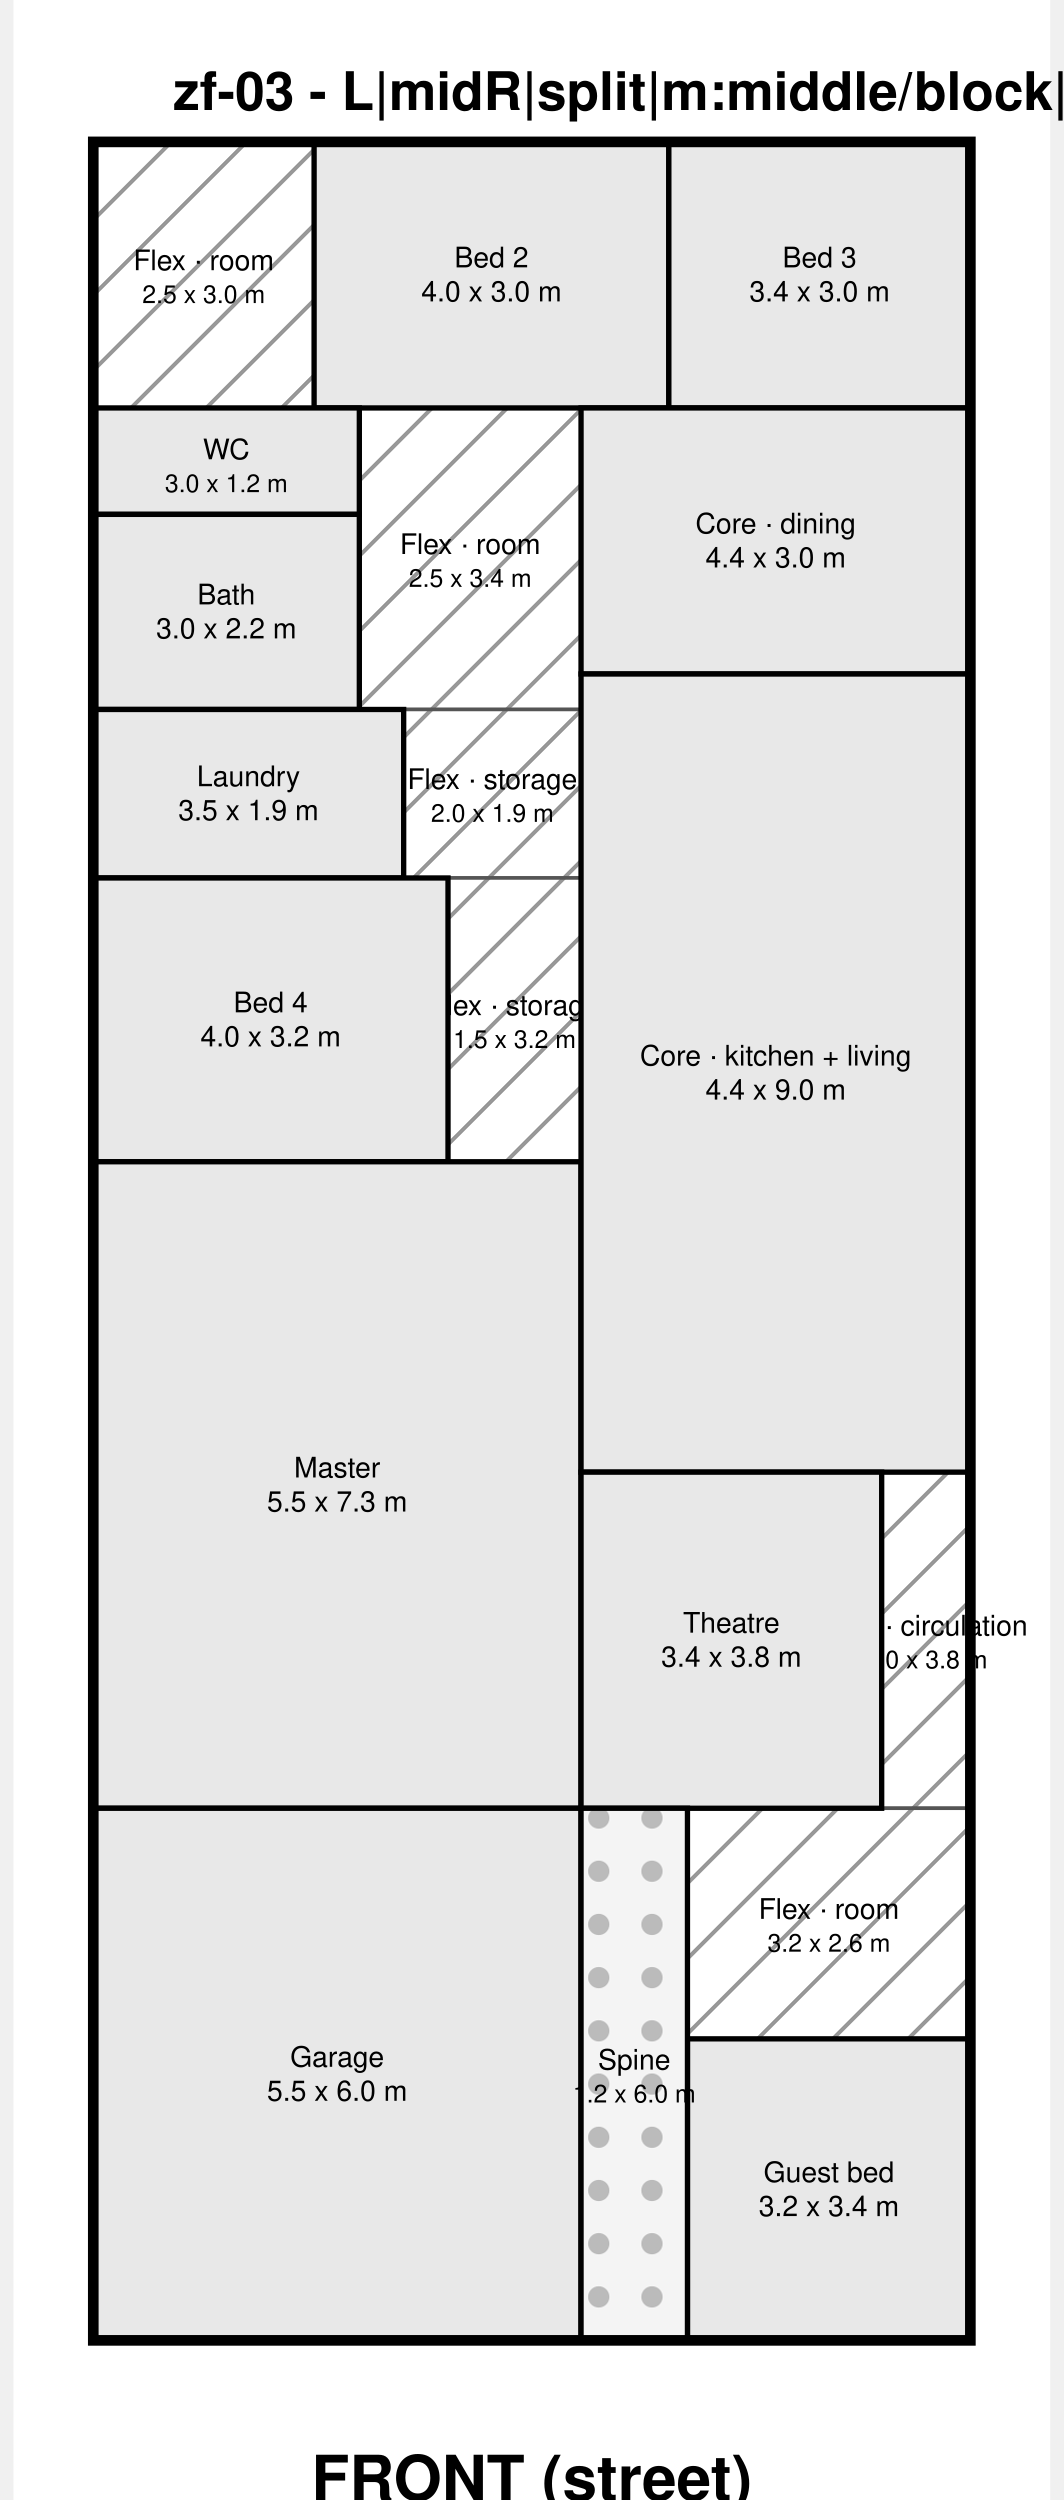
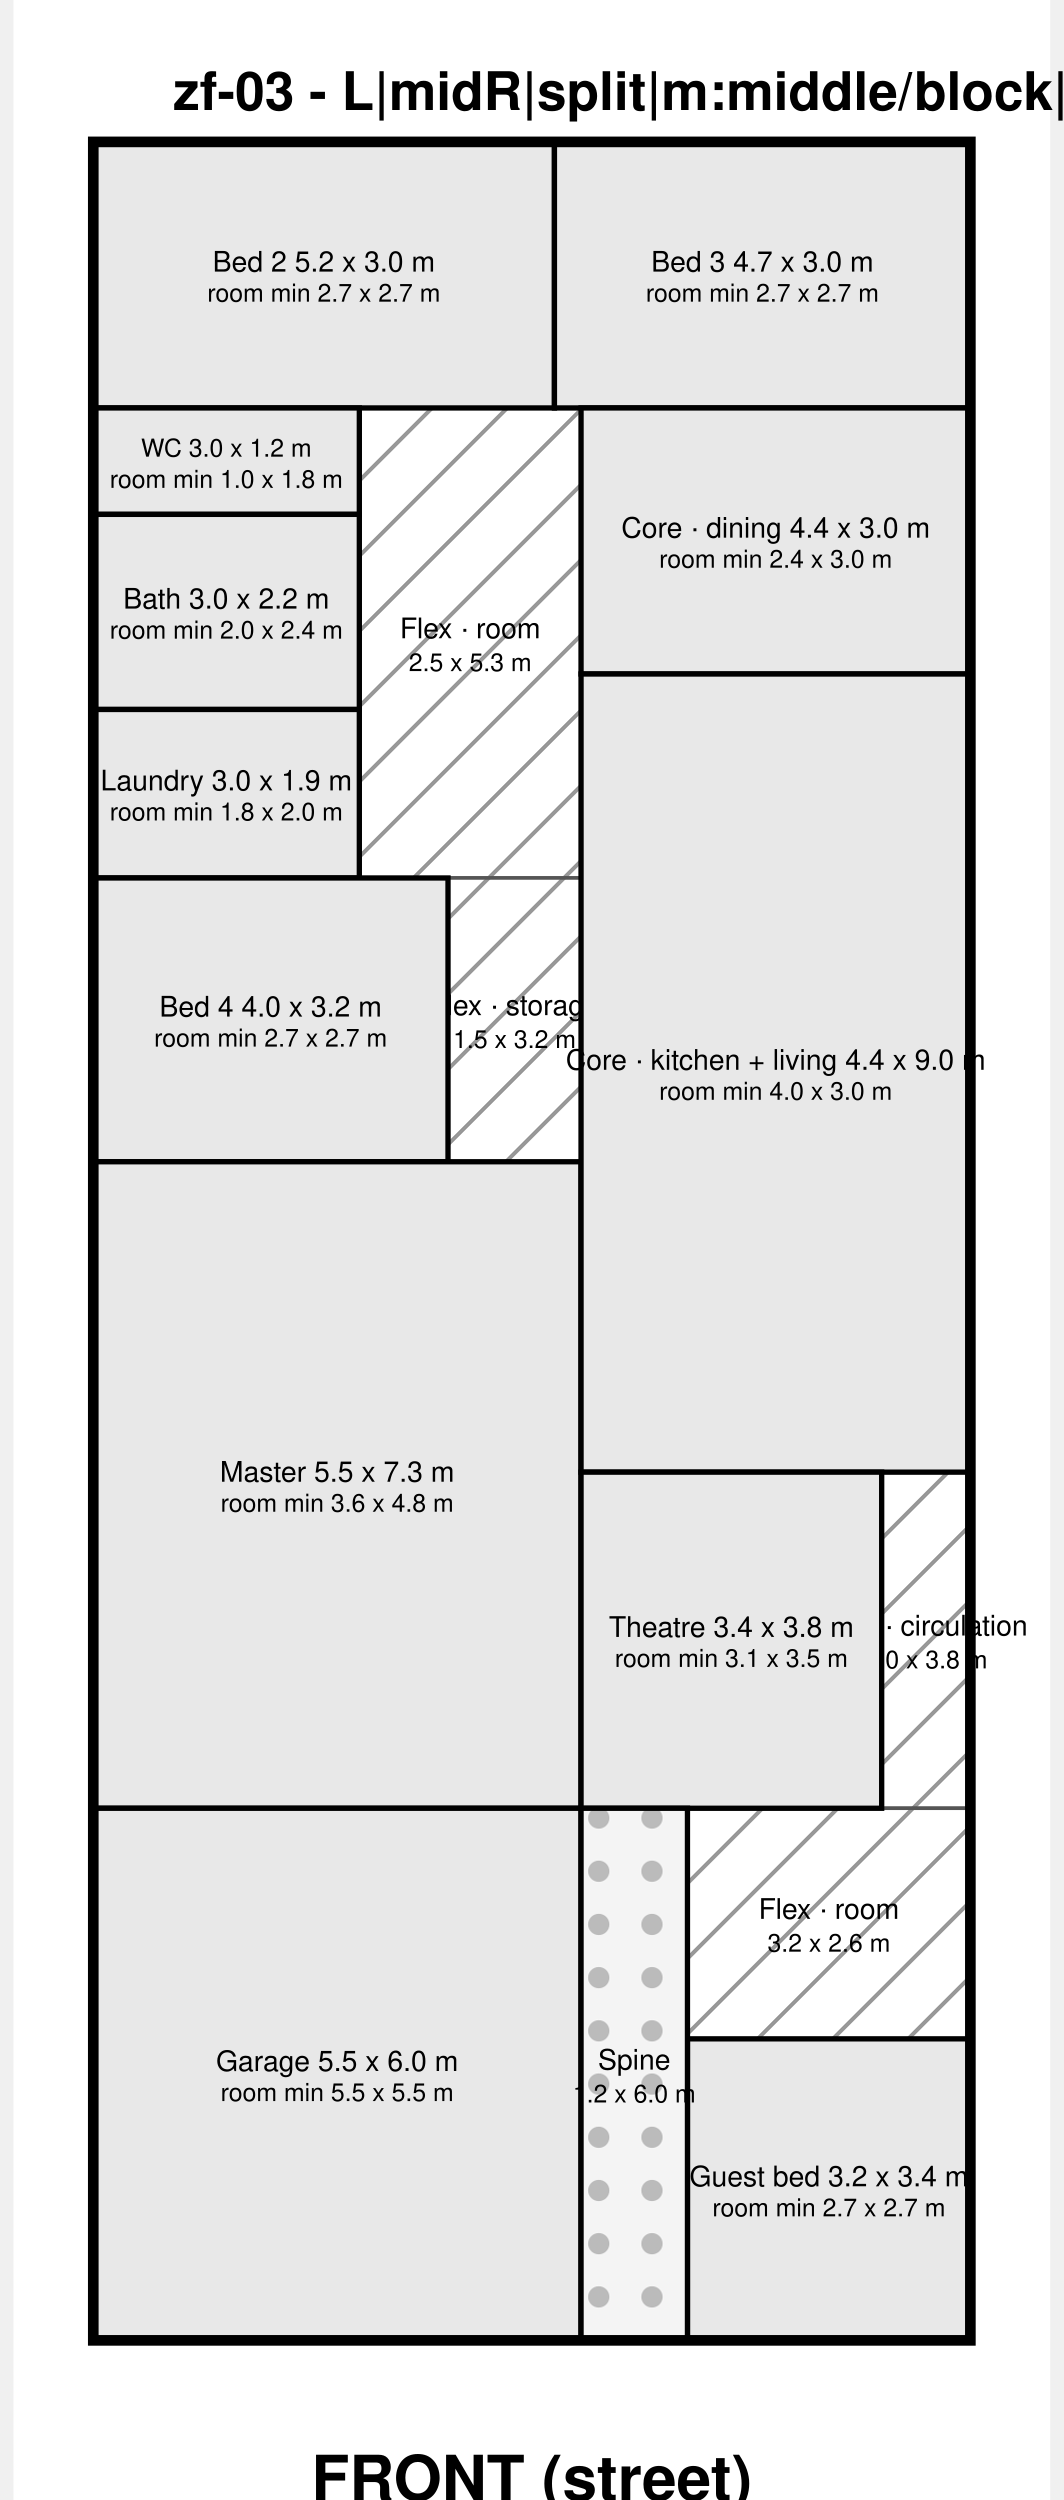
<svg xmlns="http://www.w3.org/2000/svg" width="585" height="1375" viewBox="-900 -1600 11690 28190" font-family="Helvetica, Arial, sans-serif" fill="#000">
  <defs>
    <pattern id="hatch" width="600" height="600" patternUnits="userSpaceOnUse" patternTransform="rotate(45)">
      <rect width="600" height="600" fill="#ffffff" />
      <line x1="0" y1="0" x2="0" y2="600" stroke="#999" stroke-width="90" />
    </pattern>
    <pattern id="hatch2" width="500" height="500" patternUnits="userSpaceOnUse" patternTransform="rotate(-45)">
      <rect width="500" height="500" fill="#ffffff" />
      <line x1="0" y1="0" x2="0" y2="500" stroke="#666" stroke-width="70" />
    </pattern>
    <pattern id="hatch3" width="600" height="600" patternUnits="userSpaceOnUse">
      <rect width="600" height="600" fill="#ffffff" />
      <line x1="0" y1="0" x2="0" y2="600" stroke="#aaa" stroke-width="60" />
      <line x1="0" y1="0" x2="600" y2="0" stroke="#aaa" stroke-width="60" />
    </pattern>
    <pattern id="dots" width="600" height="600" patternUnits="userSpaceOnUse">
      <rect width="600" height="600" fill="#f4f4f4" />
      <circle cx="300" cy="300" r="120" fill="#bbb" />
    </pattern>
  </defs>
  <rect x="-900" y="-1600" width="11690" height="28190" fill="#ffffff" />
-   <text x="900" y="-360" font-size="600" font-weight="bold">zf-03 - L|midR|split|m:middle/block|wet:split|rr:FBB|nofw|v0</text>
+   <text x="900" y="-360" font-size="600" font-weight="bold">zf-03 - L|midR|split|m:middle/block|wet:split|rr:FBFB|nofw|v0</text>
  <g>
-     <rect x="0" y="0" width="2490" height="3000" fill="url(#hatch)" stroke="#555" stroke-width="40" />
-     <text x="1245" y="1340" font-size="320" text-anchor="middle" dominant-baseline="middle">Flex · room</text>
-     <text x="1245" y="1724" font-size="280" text-anchor="middle" dominant-baseline="middle">2.5 x 3.0 m</text>
-   </g>
-   <g>
-     <rect x="3000" y="3000" width="2500" height="3400" fill="url(#hatch)" stroke="#555" stroke-width="40" />
-     <text x="4250" y="4540" font-size="320" text-anchor="middle" dominant-baseline="middle">Flex · room</text>
-     <text x="4250" y="4924" font-size="280" text-anchor="middle" dominant-baseline="middle">2.5 x 3.4 m</text>
-   </g>
-   <g>
-     <rect x="3500" y="6400" width="2000" height="1900" fill="url(#hatch)" stroke="#555" stroke-width="40" />
-     <text x="4500" y="7190" font-size="320" text-anchor="middle" dominant-baseline="middle">Flex · storage</text>
-     <text x="4500" y="7574" font-size="280" text-anchor="middle" dominant-baseline="middle">2.0 x 1.9 m</text>
+     <rect x="3000" y="3000" width="2500" height="5300" fill="url(#hatch)" stroke="#555" stroke-width="40" />
+     <text x="4250" y="5490" font-size="320" text-anchor="middle" dominant-baseline="middle">Flex · room</text>
+     <text x="4250" y="5874" font-size="280" text-anchor="middle" dominant-baseline="middle">2.5 x 5.3 m</text>
  </g>
  <g>
    <rect x="4000" y="8300" width="1500" height="3200" fill="url(#hatch)" stroke="#555" stroke-width="40" />
    <text x="4750" y="9740" font-size="320" text-anchor="middle" dominant-baseline="middle">Flex · storage</text>
    <text x="4750" y="10124" font-size="280" text-anchor="middle" dominant-baseline="middle">1.5 x 3.2 m</text>
  </g>
  <g>
    <rect x="8890" y="15000" width="1000" height="3790" fill="url(#hatch)" stroke="#555" stroke-width="40" />
    <text x="9390" y="16735" font-size="320" text-anchor="middle" dominant-baseline="middle">Flex · circulation</text>
    <text x="9390" y="17119" font-size="280" text-anchor="middle" dominant-baseline="middle">1.0 x 3.8 m</text>
  </g>
  <g>
    <rect x="6700" y="18790" width="3190" height="2600" fill="url(#hatch)" stroke="#555" stroke-width="40" />
    <text x="8295" y="19930" font-size="320" text-anchor="middle" dominant-baseline="middle">Flex · room</text>
    <text x="8295" y="20314" font-size="280" text-anchor="middle" dominant-baseline="middle">3.2 x 2.6 m</text>
  </g>
  <g>
-     <rect x="2490" y="0" width="4000" height="3000" fill="#e8e8e8" stroke="#000" stroke-width="60" />
-     <text x="4490" y="1308" font-size="320" text-anchor="middle" dominant-baseline="middle">Bed 2</text>
-     <text x="4490" y="1692" font-size="320" text-anchor="middle" dominant-baseline="middle">4.0 x 3.0 m</text>
+     <rect x="0" y="0" width="5200" height="3000" fill="#e8e8e8" stroke="#000" stroke-width="60" />
+     <text x="2600" y="1356" font-size="320" text-anchor="middle" dominant-baseline="middle">Bed 2 5.2 x 3.0 m</text>
+     <text x="2600" y="1708" font-size="280" text-anchor="middle" dominant-baseline="middle">room min 2.7 x 2.7 m</text>
  </g>
  <g>
-     <rect x="6490" y="0" width="3400" height="3000" fill="#e8e8e8" stroke="#000" stroke-width="60" />
-     <text x="8190" y="1308" font-size="320" text-anchor="middle" dominant-baseline="middle">Bed 3</text>
-     <text x="8190" y="1692" font-size="320" text-anchor="middle" dominant-baseline="middle">3.4 x 3.0 m</text>
+     <rect x="5200" y="0" width="4690" height="3000" fill="#e8e8e8" stroke="#000" stroke-width="60" />
+     <text x="7545" y="1356" font-size="320" text-anchor="middle" dominant-baseline="middle">Bed 3 4.7 x 3.0 m</text>
+     <text x="7545" y="1708" font-size="280" text-anchor="middle" dominant-baseline="middle">room min 2.7 x 2.7 m</text>
  </g>
  <g>
    <rect x="0" y="3000" width="3000" height="1200" fill="#e8e8e8" stroke="#000" stroke-width="60" />
-     <text x="1500" y="3472" font-size="320" text-anchor="middle" dominant-baseline="middle">WC</text>
-     <text x="1500" y="3856" font-size="280" text-anchor="middle" dominant-baseline="middle">3.0 x 1.2 m</text>
+     <text x="1500" y="3456" font-size="280" text-anchor="middle" dominant-baseline="middle">WC 3.0 x 1.2 m</text>
+     <text x="1500" y="3808" font-size="280" text-anchor="middle" dominant-baseline="middle">room min 1.0 x 1.8 m</text>
  </g>
  <g>
    <rect x="0" y="4200" width="3000" height="2200" fill="#e8e8e8" stroke="#000" stroke-width="60" />
-     <text x="1500" y="5108" font-size="320" text-anchor="middle" dominant-baseline="middle">Bath</text>
-     <text x="1500" y="5492" font-size="320" text-anchor="middle" dominant-baseline="middle">3.0 x 2.2 m</text>
+     <text x="1500" y="5156" font-size="320" text-anchor="middle" dominant-baseline="middle">Bath 3.0 x 2.2 m</text>
+     <text x="1500" y="5508" font-size="280" text-anchor="middle" dominant-baseline="middle">room min 2.0 x 2.4 m</text>
  </g>
  <g>
-     <rect x="0" y="6400" width="3500" height="1900" fill="#e8e8e8" stroke="#000" stroke-width="60" />
-     <text x="1750" y="7158" font-size="320" text-anchor="middle" dominant-baseline="middle">Laundry</text>
-     <text x="1750" y="7542" font-size="320" text-anchor="middle" dominant-baseline="middle">3.5 x 1.9 m</text>
+     <rect x="0" y="6400" width="3000" height="1900" fill="#e8e8e8" stroke="#000" stroke-width="60" />
+     <text x="1500" y="7206" font-size="320" text-anchor="middle" dominant-baseline="middle">Laundry 3.0 x 1.9 m</text>
+     <text x="1500" y="7558" font-size="280" text-anchor="middle" dominant-baseline="middle">room min 1.8 x 2.0 m</text>
  </g>
  <g>
    <rect x="0" y="8300" width="4000" height="3200" fill="#e8e8e8" stroke="#000" stroke-width="60" />
-     <text x="2000" y="9708" font-size="320" text-anchor="middle" dominant-baseline="middle">Bed 4</text>
-     <text x="2000" y="10092" font-size="320" text-anchor="middle" dominant-baseline="middle">4.0 x 3.2 m</text>
+     <text x="2000" y="9756" font-size="320" text-anchor="middle" dominant-baseline="middle">Bed 4 4.0 x 3.2 m</text>
+     <text x="2000" y="10108" font-size="280" text-anchor="middle" dominant-baseline="middle">room min 2.7 x 2.7 m</text>
  </g>
  <g>
    <rect x="0" y="11500" width="5500" height="7290" fill="#e8e8e8" stroke="#000" stroke-width="60" />
-     <text x="2750" y="14953" font-size="320" text-anchor="middle" dominant-baseline="middle">Master</text>
-     <text x="2750" y="15337" font-size="320" text-anchor="middle" dominant-baseline="middle">5.5 x 7.3 m</text>
+     <text x="2750" y="15001" font-size="320" text-anchor="middle" dominant-baseline="middle">Master 5.5 x 7.3 m</text>
+     <text x="2750" y="15353" font-size="280" text-anchor="middle" dominant-baseline="middle">room min 3.6 x 4.8 m</text>
  </g>
  <g>
    <rect x="0" y="18790" width="5500" height="6000" fill="#e8e8e8" stroke="#000" stroke-width="60" />
-     <text x="2750" y="21598" font-size="320" text-anchor="middle" dominant-baseline="middle">Garage</text>
-     <text x="2750" y="21982" font-size="320" text-anchor="middle" dominant-baseline="middle">5.5 x 6.0 m</text>
+     <text x="2750" y="21646" font-size="320" text-anchor="middle" dominant-baseline="middle">Garage 5.5 x 6.0 m</text>
+     <text x="2750" y="21998" font-size="280" text-anchor="middle" dominant-baseline="middle">room min 5.5 x 5.5 m</text>
  </g>
  <g>
    <rect x="5500" y="3000" width="4390" height="3000" fill="#e8e8e8" stroke="#000" stroke-width="60" />
-     <text x="7695" y="4308" font-size="320" text-anchor="middle" dominant-baseline="middle">Core · dining</text>
-     <text x="7695" y="4692" font-size="320" text-anchor="middle" dominant-baseline="middle">4.4 x 3.0 m</text>
+     <text x="7695" y="4356" font-size="320" text-anchor="middle" dominant-baseline="middle">Core · dining 4.4 x 3.0 m</text>
+     <text x="7695" y="4708" font-size="280" text-anchor="middle" dominant-baseline="middle">room min 2.4 x 3.0 m</text>
  </g>
  <g>
    <rect x="5500" y="6000" width="4390" height="9000" fill="#e8e8e8" stroke="#000" stroke-width="60" />
-     <text x="7695" y="10308" font-size="320" text-anchor="middle" dominant-baseline="middle">Core · kitchen + living</text>
-     <text x="7695" y="10692" font-size="320" text-anchor="middle" dominant-baseline="middle">4.4 x 9.0 m</text>
+     <text x="7695" y="10356" font-size="320" text-anchor="middle" dominant-baseline="middle">Core · kitchen + living 4.4 x 9.0 m</text>
+     <text x="7695" y="10708" font-size="280" text-anchor="middle" dominant-baseline="middle">room min 4.0 x 3.0 m</text>
  </g>
  <g>
    <rect x="5500" y="15000" width="3390" height="3790" fill="#e8e8e8" stroke="#000" stroke-width="60" />
-     <text x="7195" y="16703" font-size="320" text-anchor="middle" dominant-baseline="middle">Theatre</text>
-     <text x="7195" y="17087" font-size="320" text-anchor="middle" dominant-baseline="middle">3.4 x 3.8 m</text>
+     <text x="7195" y="16751" font-size="320" text-anchor="middle" dominant-baseline="middle">Theatre 3.4 x 3.8 m</text>
+     <text x="7195" y="17103" font-size="280" text-anchor="middle" dominant-baseline="middle">room min 3.1 x 3.5 m</text>
  </g>
  <g>
    <rect x="6700" y="21390" width="3190" height="3400" fill="#e8e8e8" stroke="#000" stroke-width="60" />
-     <text x="8295" y="22898" font-size="320" text-anchor="middle" dominant-baseline="middle">Guest bed</text>
-     <text x="8295" y="23282" font-size="320" text-anchor="middle" dominant-baseline="middle">3.2 x 3.4 m</text>
+     <text x="8295" y="22946" font-size="320" text-anchor="middle" dominant-baseline="middle">Guest bed 3.2 x 3.4 m</text>
+     <text x="8295" y="23298" font-size="280" text-anchor="middle" dominant-baseline="middle">room min 2.7 x 2.7 m</text>
  </g>
  <g>
    <rect x="5500" y="18790" width="1200" height="6000" fill="url(#dots)" stroke="#000" stroke-width="60" />
    <text x="6100" y="21630" font-size="320" text-anchor="middle" dominant-baseline="middle">Spine</text>
    <text x="6100" y="22014" font-size="280" text-anchor="middle" dominant-baseline="middle">1.2 x 6.0 m</text>
  </g>
  <rect x="0" y="0" width="9890" height="24790" fill="none" stroke="#000" stroke-width="120" />
  <text x="4945" y="26590" font-size="700" text-anchor="middle" font-weight="bold">FRONT (street)</text>
</svg>
